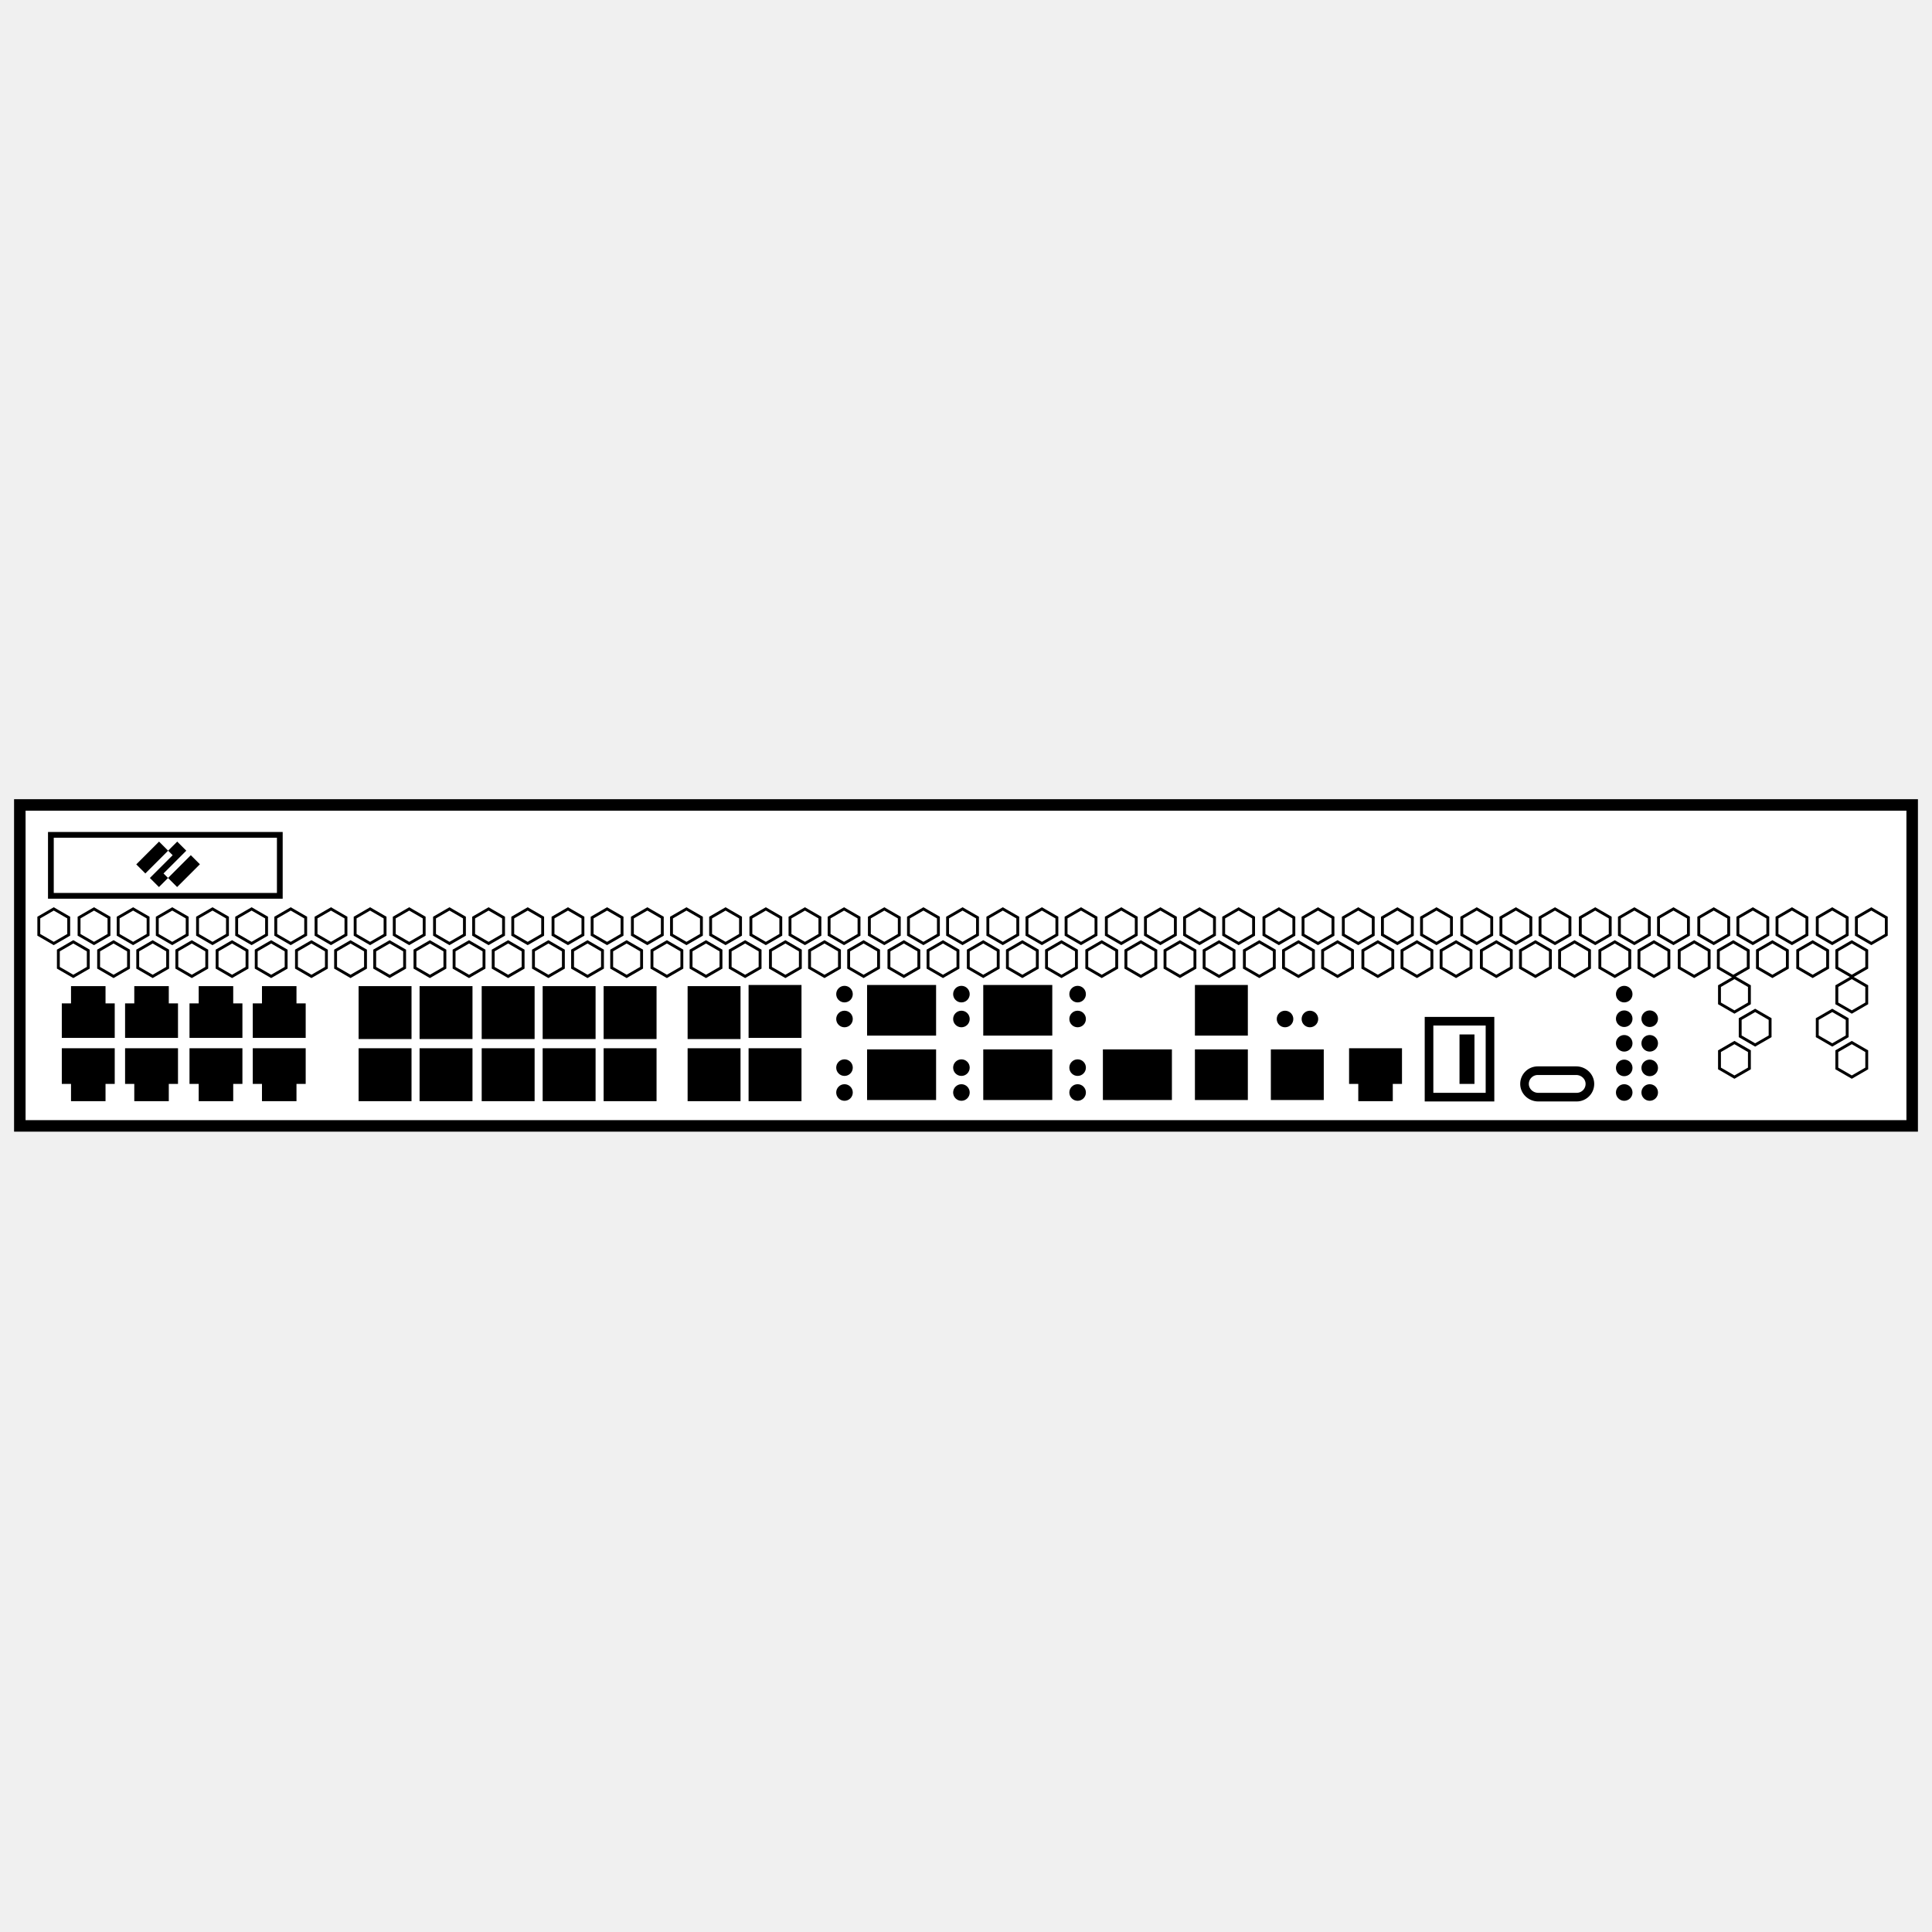
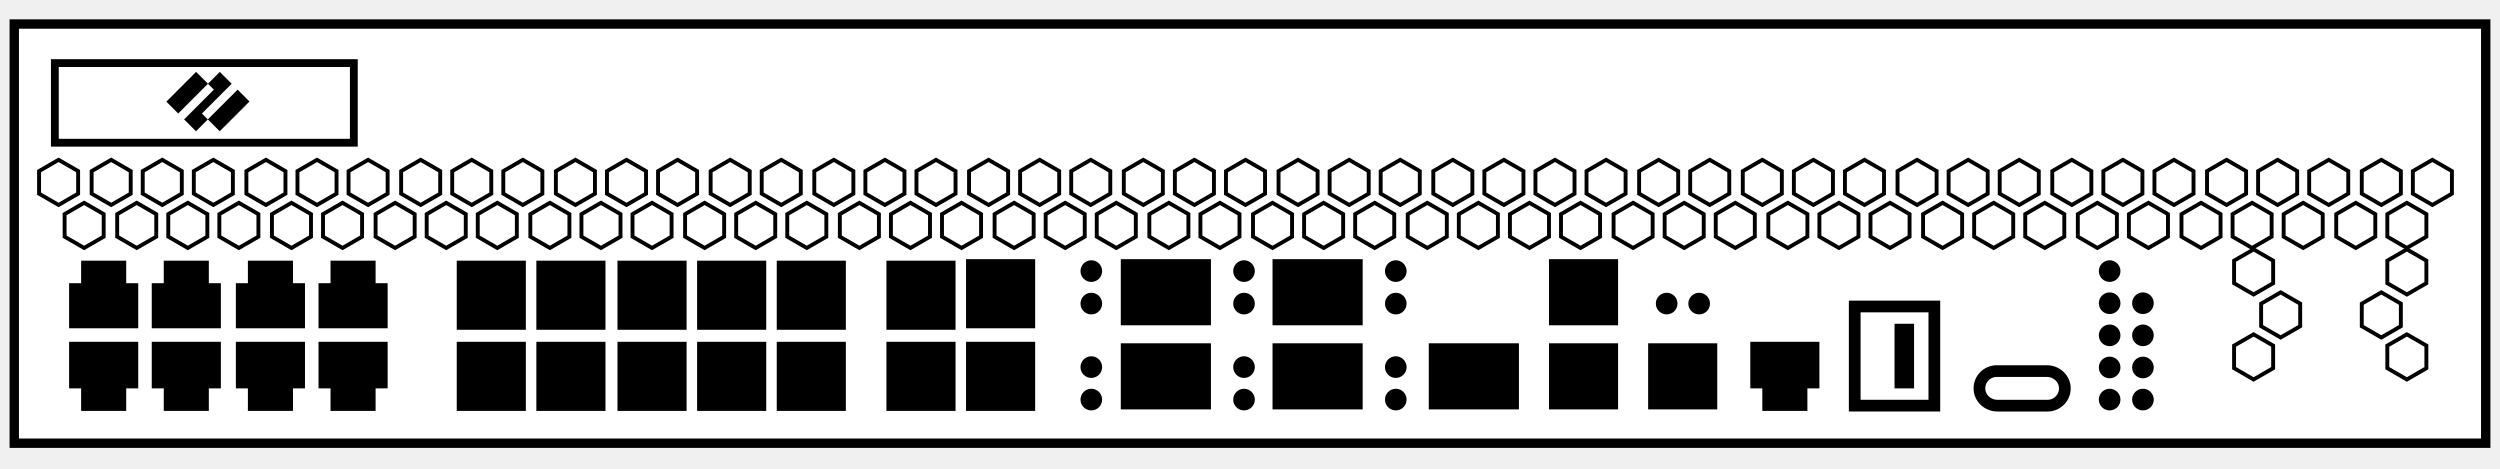
- <svg xmlns="http://www.w3.org/2000/svg" id="firewall" viewBox="0 0 1679.46 1679.46">
+ <svg xmlns="http://www.w3.org/2000/svg" id="upgrade-diagram" viewBox="0 0 1600 300">
  <defs>
    <style>
      .cls-1 {
        stroke-width: 2.5px;
      }

      .cls-1, .cls-2, .cls-3, .cls-4 {
+         fill: none;
+       }
+ 
+       .cls-1, .cls-2, .cls-4, .cls-5 {
        stroke: #000;
        stroke-miterlimit: 10;
      }

-       .cls-1, .cls-3, .cls-5, .cls-4 {
-         fill: none;
-       }
- 
      .cls-2 {
-         fill: #fff;
-         stroke-width: 10px;
-       }
- 
-       .cls-3 {
        stroke-width: 5px;
      }

      .cls-6 {
        clip-path: url(#clippath);
      }

-       .cls-5, .cls-7 {
+       .cls-3, .cls-7 {
        stroke-width: 0px;
      }

      .cls-4 {
        stroke-width: 7.5px;
      }

      .cls-8 {
        clip-path: url(#clippath-1);
      }

      .cls-9 {
        clip-path: url(#clippath-2);
      }

      .cls-7 {
        fill: #000;
      }
+ 
+       .cls-5 {
+         fill: #fff;
+         stroke-width: 6px;
+       }
    </style>
    <clipPath id="clippath">
-       <rect class="cls-5" x="7.73" y="691.23" width="1664" height="297" />
+       <rect class="cls-3" y="7.21" width="1600" height="285.58" />
    </clipPath>
    <clipPath id="clippath-1">
-       <rect class="cls-5" x="7.73" y="691.23" width="1664" height="297" />
+       <rect class="cls-3" y="7.21" width="1600" height="285.58" />
    </clipPath>
    <clipPath id="clippath-2">
-       <rect class="cls-5" x="7.73" y="691.23" width="1664" height="297" />
+       <rect class="cls-3" y="7.21" width="1600" height="285.58" />
    </clipPath>
  </defs>
-   <g class="cls-6">
-     <g class="cls-8">
-       <rect class="cls-2" x="17.23" y="699.73" width="1645" height="279" />
-     </g>
-     <polygon class="cls-7" points="1180.73 942.23 1180.73 957.23 1210.73 957.23 1210.73 942.23 1218.73 942.23 1218.73 911.23 1172.73 911.23 1172.73 942.23 1180.73 942.23" />
-     <g class="cls-9">
-       <path class="cls-7" d="M734.11,935.28c-3.98,0-7.2-3.22-7.2-7.2s3.22-7.21,7.2-7.21,7.2,3.22,7.2,7.21-3.22,7.2-7.2,7.2" />
-       <path class="cls-7" d="M734.11,956.9c-3.98,0-7.2-3.22-7.2-7.2s3.22-7.21,7.2-7.21,7.2,3.22,7.2,7.21-3.22,7.2-7.2,7.2" />
-       <path class="cls-7" d="M734.11,871.38c-3.98,0-7.2-3.22-7.2-7.2s3.22-7.21,7.2-7.21,7.2,3.22,7.2,7.21-3.22,7.2-7.2,7.2" />
-       <path class="cls-7" d="M734.11,893c-3.98,0-7.2-3.22-7.2-7.2s3.22-7.21,7.2-7.21,7.2,3.22,7.2,7.21-3.22,7.2-7.2,7.2" />
-       <path class="cls-7" d="M835.75,935.28c-3.98,0-7.2-3.22-7.2-7.2s3.22-7.21,7.2-7.21,7.2,3.22,7.2,7.21-3.22,7.2-7.2,7.2" />
-       <path class="cls-7" d="M835.75,956.9c-3.98,0-7.2-3.22-7.2-7.2s3.22-7.21,7.2-7.21,7.2,3.22,7.2,7.21-3.22,7.2-7.2,7.2" />
-       <path class="cls-7" d="M835.75,871.38c-3.98,0-7.2-3.22-7.2-7.2s3.22-7.21,7.2-7.21,7.2,3.22,7.2,7.21-3.22,7.2-7.2,7.2" />
-       <path class="cls-7" d="M835.75,893c-3.98,0-7.2-3.22-7.2-7.2s3.22-7.21,7.2-7.21,7.2,3.22,7.2,7.21-3.22,7.2-7.2,7.2" />
-       <polygon class="cls-7" points="146.73 872.23 146.73 857.23 116.73 857.23 116.73 872.23 108.73 872.23 108.73 902.23 154.73 902.23 154.73 872.23 146.73 872.23" />
-       <polygon class="cls-7" points="116.73 942.23 116.73 957.23 146.73 957.23 146.73 942.23 154.73 942.23 154.73 911.23 108.73 911.23 108.73 942.23 116.73 942.23" />
-       <polygon class="cls-7" points="91.73 872.23 91.73 857.23 61.73 857.23 61.73 872.23 53.73 872.23 53.73 902.23 99.73 902.23 99.73 872.23 91.73 872.23" />
-       <polygon class="cls-7" points="61.73 942.23 61.73 957.23 91.73 957.23 91.73 942.23 99.73 942.23 99.73 911.23 53.73 911.23 53.73 942.23 61.73 942.23" />
-       <polygon class="cls-7" points="257.73 872.23 257.73 857.23 227.73 857.23 227.73 872.23 219.73 872.23 219.73 902.23 265.73 902.23 265.73 872.23 257.73 872.23" />
-       <polygon class="cls-7" points="227.73 942.23 227.73 957.23 257.73 957.23 257.73 942.23 265.73 942.23 265.73 911.23 219.73 911.23 219.73 942.23 227.73 942.23" />
-       <polygon class="cls-7" points="202.73 872.23 202.73 857.23 172.73 857.23 172.73 872.23 164.73 872.23 164.73 902.23 210.73 902.23 210.73 872.23 202.73 872.23" />
-       <polygon class="cls-7" points="172.73 942.23 172.73 957.23 202.73 957.23 202.73 942.23 210.73 942.23 210.73 911.23 164.73 911.23 164.73 942.23 172.73 942.23" />
-       <rect class="cls-7" x="311.73" y="857.23" width="46" height="46" />
-       <rect class="cls-7" x="311.73" y="911.23" width="46" height="46" />
-       <rect class="cls-7" x="364.73" y="857.23" width="46" height="46" />
-       <rect class="cls-7" x="364.73" y="911.23" width="46" height="46" />
-       <rect class="cls-7" x="418.73" y="857.23" width="46" height="46" />
-       <rect class="cls-7" x="418.73" y="911.23" width="46" height="46" />
-       <rect class="cls-7" x="471.73" y="857.23" width="46" height="46" />
-       <rect class="cls-7" x="471.73" y="911.23" width="46" height="46" />
-       <rect class="cls-7" x="524.73" y="857.23" width="46" height="46" />
-       <rect class="cls-7" x="524.73" y="911.23" width="46" height="46" />
-       <rect class="cls-7" x="597.73" y="857.23" width="46" height="46" />
-       <rect class="cls-7" x="597.73" y="911.23" width="46" height="46" />
-       <rect class="cls-7" x="650.73" y="856.23" width="46" height="46" />
-       <rect class="cls-7" x="650.73" y="911.23" width="46" height="46" />
-       <rect class="cls-7" x="753.73" y="912.23" width="60" height="44" />
-       <rect class="cls-7" x="753.73" y="856.23" width="60" height="44" />
-       <path class="cls-7" d="M936.76,935.28c-3.98,0-7.2-3.22-7.2-7.2s3.22-7.21,7.2-7.21,7.2,3.22,7.2,7.21-3.22,7.2-7.2,7.2" />
-       <path class="cls-7" d="M936.76,956.9c-3.98,0-7.2-3.22-7.2-7.2s3.22-7.21,7.2-7.21,7.2,3.22,7.2,7.21-3.22,7.2-7.2,7.2" />
-       <path class="cls-7" d="M936.76,871.38c-3.98,0-7.2-3.22-7.2-7.2s3.22-7.21,7.2-7.21,7.2,3.22,7.2,7.21-3.22,7.2-7.2,7.2" />
-       <path class="cls-7" d="M936.76,893c-3.98,0-7.2-3.22-7.2-7.2s3.22-7.21,7.2-7.21,7.2,3.22,7.2,7.21-3.22,7.2-7.2,7.2" />
-       <path class="cls-7" d="M1411.91,935.52c-3.98,0-7.2-3.22-7.2-7.2s3.22-7.21,7.2-7.21,7.2,3.22,7.2,7.21-3.22,7.2-7.2,7.2" />
-       <path class="cls-7" d="M1411.91,956.9c-3.98,0-7.2-3.22-7.2-7.2s3.22-7.21,7.2-7.21,7.2,3.22,7.2,7.21-3.22,7.2-7.2,7.2" />
-       <path class="cls-7" d="M1411.91,871.38c-3.98,0-7.2-3.22-7.2-7.2s3.22-7.21,7.2-7.21,7.2,3.22,7.2,7.21-3.22,7.2-7.2,7.2" />
-       <path class="cls-7" d="M1411.91,892.76c-3.98,0-7.2-3.22-7.2-7.2s3.22-7.21,7.2-7.21,7.2,3.22,7.2,7.21-3.22,7.2-7.2,7.2" />
-       <path class="cls-7" d="M1411.91,914.14c-3.98,0-7.2-3.22-7.2-7.2s3.22-7.21,7.2-7.21,7.2,3.22,7.2,7.21-3.22,7.2-7.2,7.2" />
-       <path class="cls-7" d="M1434.07,935.52c-3.98,0-7.2-3.22-7.2-7.2s3.22-7.21,7.2-7.21,7.2,3.22,7.2,7.21-3.22,7.2-7.2,7.2" />
-       <path class="cls-7" d="M1434.07,956.9c-3.98,0-7.2-3.22-7.2-7.2s3.22-7.21,7.2-7.21,7.2,3.22,7.2,7.21-3.22,7.2-7.2,7.2" />
-       <path class="cls-7" d="M1434.07,892.76c-3.98,0-7.2-3.22-7.2-7.2s3.22-7.21,7.2-7.21,7.2,3.22,7.2,7.21-3.22,7.2-7.2,7.2" />
-       <path class="cls-7" d="M1434.07,914.14c-3.98,0-7.2-3.22-7.2-7.2s3.22-7.21,7.2-7.21,7.2,3.22,7.2,7.21-3.22,7.2-7.2,7.2" />
-       <path class="cls-7" d="M1131.48,885.8c0-3.98,3.22-7.2,7.2-7.2s7.21,3.22,7.21,7.2-3.22,7.2-7.21,7.2-7.2-3.22-7.2-7.2" />
-       <path class="cls-7" d="M1109.86,885.8c0-3.98,3.22-7.2,7.2-7.2s7.21,3.22,7.21,7.2-3.22,7.2-7.21,7.2-7.2-3.22-7.2-7.2" />
-       <rect class="cls-7" x="854.73" y="912.23" width="60" height="44" />
-       <rect class="cls-7" x="958.73" y="912.23" width="60" height="44" />
-       <rect class="cls-7" x="1038.73" y="912.23" width="46" height="44" />
-       <rect class="cls-7" x="1104.73" y="912.23" width="46" height="44" />
-       <rect class="cls-7" x="1038.73" y="856.23" width="46" height="44" />
-       <rect class="cls-7" x="854.73" y="856.23" width="60" height="44" />
-       <rect class="cls-4" x="1242.23" y="887.73" width="53" height="66" />
-       <path class="cls-4" d="M1336.74,930.73h33.43c6.35,0,11.81,4.97,11.91,11.32.1,6.44-5.09,11.68-11.5,11.68h-33.43c-6.35,0-11.81-4.97-11.91-11.32-.1-6.44,5.09-11.68,11.5-11.68Z" />
-       <polygon class="cls-7" points="1281.73 899.23 1275.23 899.23 1268.73 899.23 1268.73 942.23 1275.23 942.23 1281.73 942.23 1281.73 899.23" />
-       <polygon class="cls-1" points="76.73 841.26 76.73 826.25 63.72 818.73 50.73 826.25 50.73 841.26 63.72 848.77 76.73 841.26" />
-       <polygon class="cls-1" points="111.73 841.26 111.73 826.25 98.72 818.73 85.73 826.25 85.73 841.26 98.72 848.77 111.73 841.26" />
-       <polygon class="cls-1" points="145.73 841.26 145.73 826.25 132.72 818.73 119.73 826.25 119.73 841.26 132.72 848.77 145.73 841.26" />
-       <polygon class="cls-1" points="179.73 841.26 179.73 826.25 166.72 818.73 153.73 826.25 153.73 841.26 166.72 848.77 179.73 841.26" />
-       <polygon class="cls-1" points="214.73 841.26 214.73 826.25 201.72 818.73 188.73 826.25 188.73 841.26 201.72 848.77 214.73 841.26" />
-       <polygon class="cls-1" points="248.73 841.26 248.73 826.25 235.72 818.73 222.73 826.25 222.73 841.26 235.72 848.77 248.73 841.26" />
-       <polygon class="cls-1" points="283.73 841.26 283.73 826.25 270.72 818.73 257.73 826.25 257.73 841.26 270.72 848.77 283.73 841.26" />
-       <polygon class="cls-1" points="317.73 841.26 317.73 826.25 304.72 818.73 291.73 826.25 291.73 841.26 304.72 848.77 317.73 841.26" />
-       <polygon class="cls-1" points="351.73 841.26 351.73 826.25 338.72 818.73 325.73 826.25 325.73 841.26 338.72 848.77 351.73 841.26" />
-       <polygon class="cls-1" points="386.73 841.26 386.73 826.25 373.72 818.73 360.73 826.25 360.73 841.26 373.72 848.77 386.73 841.26" />
-       <polygon class="cls-1" points="420.73 841.26 420.73 826.25 407.72 818.73 394.73 826.25 394.73 841.26 407.72 848.77 420.73 841.26" />
-       <polygon class="cls-1" points="454.73 841.26 454.73 826.25 441.72 818.73 428.73 826.25 428.73 841.26 441.72 848.77 454.73 841.26" />
-       <polygon class="cls-1" points="489.73 841.26 489.73 826.25 476.72 818.73 463.73 826.25 463.73 841.26 476.72 848.77 489.73 841.26" />
-       <polygon class="cls-1" points="523.73 841.26 523.73 826.25 510.72 818.73 497.73 826.25 497.73 841.26 510.72 848.77 523.73 841.26" />
-       <polygon class="cls-1" points="557.73 841.26 557.73 826.25 544.72 818.73 531.73 826.25 531.73 841.26 544.72 848.77 557.73 841.26" />
-       <polygon class="cls-1" points="592.73 841.26 592.73 826.25 579.72 818.73 566.73 826.25 566.73 841.26 579.72 848.77 592.73 841.26" />
-       <polygon class="cls-1" points="626.73 841.26 626.73 826.25 613.72 818.73 600.73 826.25 600.73 841.26 613.72 848.77 626.73 841.26" />
-       <polygon class="cls-1" points="660.73 841.26 660.73 826.25 647.72 818.73 634.73 826.25 634.73 841.26 647.72 848.77 660.73 841.26" />
-       <polygon class="cls-1" points="695.73 841.26 695.73 826.25 682.72 818.73 669.73 826.25 669.73 841.26 682.72 848.77 695.73 841.26" />
-       <polygon class="cls-1" points="729.73 841.26 729.73 826.25 716.72 818.73 703.73 826.25 703.73 841.26 716.72 848.77 729.73 841.26" />
-       <polygon class="cls-1" points="763.73 841.26 763.73 826.25 750.72 818.73 737.73 826.25 737.73 841.26 750.72 848.77 763.73 841.26" />
-       <polygon class="cls-1" points="798.73 841.26 798.73 826.25 785.72 818.73 772.73 826.25 772.73 841.26 785.72 848.77 798.73 841.26" />
-       <polygon class="cls-1" points="832.73 841.26 832.73 826.25 819.72 818.73 806.73 826.25 806.73 841.26 819.72 848.77 832.73 841.26" />
-       <polygon class="cls-1" points="867.73 841.26 867.73 826.25 854.72 818.73 841.73 826.25 841.73 841.26 854.72 848.77 867.73 841.26" />
-       <polygon class="cls-1" points="901.73 841.26 901.73 826.25 888.72 818.73 875.73 826.25 875.73 841.26 888.72 848.77 901.73 841.26" />
-       <polygon class="cls-1" points="935.73 841.26 935.73 826.25 922.72 818.73 909.73 826.25 909.73 841.26 922.72 848.77 935.73 841.26" />
-       <polygon class="cls-1" points="970.73 841.26 970.73 826.25 957.72 818.73 944.73 826.25 944.73 841.26 957.72 848.77 970.73 841.26" />
-       <polygon class="cls-1" points="1004.73 841.26 1004.73 826.25 991.72 818.73 978.73 826.25 978.73 841.26 991.72 848.77 1004.73 841.26" />
-       <polygon class="cls-1" points="59.73 812.63 59.73 797.62 46.72 790.11 33.73 797.62 33.73 812.63 46.72 820.15 59.73 812.63" />
-       <polygon class="cls-1" points="94.73 812.63 94.73 797.62 81.72 790.11 68.73 797.62 68.73 812.63 81.72 820.15 94.73 812.63" />
-       <polygon class="cls-1" points="128.73 812.63 128.73 797.62 115.72 790.11 102.73 797.62 102.73 812.63 115.72 820.15 128.73 812.63" />
-       <polygon class="cls-1" points="162.73 812.63 162.73 797.62 149.72 790.11 136.73 797.62 136.73 812.63 149.72 820.15 162.73 812.63" />
-       <polygon class="cls-1" points="197.73 812.63 197.73 797.62 184.72 790.11 171.73 797.62 171.73 812.63 184.72 820.15 197.73 812.63" />
-       <polygon class="cls-1" points="231.73 812.63 231.73 797.62 218.72 790.11 205.73 797.62 205.73 812.63 218.72 820.15 231.73 812.63" />
-       <polygon class="cls-1" points="265.73 812.63 265.73 797.62 252.72 790.11 239.73 797.62 239.73 812.63 252.72 820.15 265.73 812.63" />
-       <polygon class="cls-1" points="300.73 812.63 300.73 797.62 287.72 790.11 274.73 797.62 274.73 812.63 287.72 820.15 300.73 812.63" />
-       <polygon class="cls-1" points="334.73 812.63 334.73 797.62 321.72 790.11 308.73 797.62 308.73 812.63 321.72 820.15 334.73 812.63" />
-       <polygon class="cls-1" points="368.73 812.63 368.73 797.62 355.72 790.11 342.73 797.62 342.73 812.63 355.72 820.15 368.73 812.63" />
-       <polygon class="cls-1" points="403.73 812.63 403.73 797.62 390.72 790.11 377.73 797.62 377.73 812.63 390.72 820.15 403.73 812.63" />
-       <polygon class="cls-1" points="437.73 812.63 437.73 797.62 424.72 790.11 411.73 797.62 411.73 812.63 424.72 820.15 437.73 812.63" />
-       <polygon class="cls-1" points="471.73 812.63 471.73 797.62 458.72 790.11 445.73 797.62 445.73 812.63 458.72 820.15 471.73 812.63" />
-       <polygon class="cls-1" points="506.73 812.63 506.73 797.62 493.72 790.11 480.73 797.62 480.73 812.63 493.72 820.15 506.73 812.63" />
-       <polygon class="cls-1" points="540.73 812.63 540.73 797.62 527.72 790.11 514.73 797.62 514.73 812.63 527.72 820.15 540.73 812.63" />
-       <polygon class="cls-1" points="575.73 812.63 575.73 797.62 562.72 790.11 549.73 797.62 549.73 812.63 562.72 820.15 575.73 812.63" />
-       <polygon class="cls-1" points="609.73 812.63 609.73 797.62 596.72 790.11 583.73 797.62 583.73 812.63 596.72 820.15 609.73 812.63" />
-       <polygon class="cls-1" points="643.73 812.63 643.73 797.62 630.72 790.11 617.73 797.62 617.73 812.63 630.72 820.15 643.73 812.63" />
-       <polygon class="cls-1" points="678.73 812.63 678.73 797.62 665.72 790.11 652.73 797.62 652.73 812.63 665.72 820.15 678.73 812.63" />
-       <polygon class="cls-1" points="712.73 812.63 712.73 797.62 699.72 790.11 686.73 797.62 686.73 812.63 699.72 820.15 712.73 812.63" />
-       <polygon class="cls-1" points="746.73 812.63 746.73 797.62 733.72 790.11 720.73 797.62 720.73 812.63 733.72 820.15 746.73 812.63" />
-       <polygon class="cls-1" points="781.73 812.63 781.73 797.62 768.72 790.11 755.73 797.62 755.73 812.63 768.72 820.15 781.73 812.63" />
-       <polygon class="cls-1" points="815.73 812.63 815.73 797.62 802.72 790.11 789.73 797.62 789.73 812.63 802.72 820.15 815.73 812.63" />
-       <polygon class="cls-1" points="849.73 812.63 849.73 797.62 836.72 790.11 823.73 797.62 823.73 812.63 836.72 820.15 849.73 812.63" />
-       <polygon class="cls-1" points="884.73 812.63 884.73 797.62 871.72 790.11 858.73 797.62 858.73 812.63 871.72 820.15 884.73 812.63" />
-       <polygon class="cls-1" points="918.73 812.63 918.73 797.62 905.72 790.11 892.73 797.62 892.73 812.63 905.72 820.15 918.73 812.63" />
-       <polygon class="cls-1" points="952.73 812.63 952.73 797.62 939.72 790.11 926.73 797.62 926.73 812.63 939.72 820.15 952.73 812.63" />
-       <polygon class="cls-1" points="987.73 812.63 987.73 797.62 974.72 790.11 961.73 797.62 961.73 812.63 974.72 820.15 987.73 812.63" />
-       <polygon class="cls-1" points="1038.73 841.26 1038.73 826.25 1025.72 818.73 1012.73 826.25 1012.73 841.26 1025.72 848.77 1038.73 841.26" />
-       <polygon class="cls-1" points="1072.73 841.26 1072.73 826.25 1059.72 818.73 1046.73 826.25 1046.73 841.26 1059.72 848.77 1072.73 841.26" />
-       <polygon class="cls-1" points="1107.73 841.26 1107.73 826.25 1094.72 818.73 1081.73 826.25 1081.73 841.26 1094.72 848.77 1107.73 841.26" />
-       <polygon class="cls-1" points="1141.73 841.26 1141.73 826.25 1128.72 818.73 1115.73 826.25 1115.73 841.26 1128.72 848.77 1141.73 841.26" />
-       <polygon class="cls-1" points="1175.73 841.26 1175.73 826.25 1162.72 818.73 1149.73 826.25 1149.73 841.26 1162.72 848.77 1175.73 841.26" />
-       <polygon class="cls-1" points="1210.73 841.26 1210.73 826.25 1197.72 818.73 1184.73 826.25 1184.73 841.26 1197.72 848.77 1210.73 841.26" />
-       <polygon class="cls-1" points="1244.73 841.26 1244.73 826.25 1231.72 818.73 1218.73 826.25 1218.73 841.26 1231.72 848.77 1244.73 841.26" />
-       <polygon class="cls-1" points="1278.73 841.26 1278.73 826.25 1265.72 818.73 1252.73 826.25 1252.73 841.26 1265.72 848.77 1278.73 841.26" />
-       <polygon class="cls-1" points="1313.73 841.26 1313.73 826.25 1300.72 818.73 1287.73 826.25 1287.73 841.26 1300.72 848.77 1313.73 841.26" />
-       <polygon class="cls-1" points="1347.73 841.26 1347.73 826.25 1334.72 818.73 1321.73 826.25 1321.73 841.26 1334.72 848.77 1347.73 841.26" />
-       <polygon class="cls-1" points="1381.73 841.26 1381.73 826.25 1368.72 818.73 1355.73 826.25 1355.73 841.26 1368.72 848.77 1381.73 841.26" />
-       <polygon class="cls-1" points="1416.73 841.26 1416.73 826.25 1403.72 818.73 1390.73 826.25 1390.73 841.26 1403.72 848.77 1416.73 841.26" />
-       <polygon class="cls-1" points="1450.73 841.26 1450.73 826.25 1437.72 818.73 1424.73 826.25 1424.73 841.26 1437.72 848.77 1450.73 841.26" />
-       <polygon class="cls-1" points="1485.73 841.26 1485.73 826.25 1472.72 818.73 1459.73 826.25 1459.73 841.26 1472.72 848.77 1485.73 841.26" />
-       <polygon class="cls-1" points="1519.73 841.26 1519.73 826.25 1506.72 818.73 1493.73 826.25 1493.73 841.26 1506.72 848.77 1519.73 841.26" />
-       <polygon class="cls-1" points="1553.73 841.26 1553.73 826.25 1540.72 818.73 1527.73 826.25 1527.73 841.26 1540.72 848.77 1553.73 841.26" />
-       <polygon class="cls-1" points="1588.73 841.26 1588.73 826.25 1575.72 818.73 1562.73 826.25 1562.73 841.26 1575.72 848.77 1588.73 841.26" />
-       <polygon class="cls-1" points="1622.73 841.26 1622.73 826.25 1609.72 818.73 1596.73 826.25 1596.73 841.26 1609.72 848.77 1622.73 841.26" />
-       <polygon class="cls-1" points="1021.73 812.63 1021.73 797.62 1008.72 790.11 995.73 797.62 995.73 812.63 1008.72 820.15 1021.73 812.63" />
-       <polygon class="cls-1" points="1055.73 812.63 1055.73 797.62 1042.72 790.11 1029.73 797.62 1029.73 812.63 1042.72 820.15 1055.73 812.63" />
-       <polygon class="cls-1" points="1089.73 812.63 1089.73 797.62 1076.72 790.11 1063.73 797.62 1063.73 812.63 1076.72 820.15 1089.73 812.63" />
-       <polygon class="cls-1" points="1124.73 812.63 1124.73 797.62 1111.72 790.11 1098.73 797.62 1098.73 812.63 1111.72 820.15 1124.73 812.63" />
-       <polygon class="cls-1" points="1158.73 812.63 1158.73 797.62 1145.72 790.11 1132.73 797.62 1132.73 812.63 1145.72 820.15 1158.73 812.63" />
-       <polygon class="cls-1" points="1193.73 812.63 1193.73 797.62 1180.72 790.11 1167.73 797.62 1167.73 812.63 1180.72 820.15 1193.73 812.63" />
-       <polygon class="cls-1" points="1227.73 812.63 1227.73 797.62 1214.72 790.11 1201.73 797.62 1201.73 812.63 1214.72 820.15 1227.73 812.63" />
-       <polygon class="cls-1" points="1261.73 812.63 1261.73 797.62 1248.72 790.11 1235.73 797.62 1235.73 812.63 1248.72 820.15 1261.73 812.63" />
-       <polygon class="cls-1" points="1296.73 812.63 1296.73 797.62 1283.72 790.11 1270.73 797.62 1270.73 812.63 1283.72 820.15 1296.73 812.63" />
-       <polygon class="cls-1" points="1330.73 812.63 1330.73 797.62 1317.72 790.11 1304.73 797.62 1304.73 812.63 1317.72 820.15 1330.73 812.63" />
-       <polygon class="cls-1" points="1364.73 812.63 1364.73 797.62 1351.72 790.11 1338.73 797.62 1338.73 812.63 1351.72 820.15 1364.73 812.63" />
-       <polygon class="cls-1" points="1399.73 812.63 1399.73 797.62 1386.72 790.11 1373.73 797.62 1373.73 812.63 1386.72 820.15 1399.73 812.63" />
-       <polygon class="cls-1" points="1433.73 812.63 1433.73 797.62 1420.72 790.11 1407.73 797.62 1407.73 812.63 1420.72 820.15 1433.73 812.63" />
-       <polygon class="cls-1" points="1467.73 812.63 1467.73 797.62 1454.72 790.11 1441.73 797.62 1441.73 812.63 1454.72 820.15 1467.73 812.63" />
-       <polygon class="cls-1" points="1502.73 812.63 1502.73 797.62 1489.72 790.11 1476.73 797.62 1476.73 812.63 1489.72 820.15 1502.73 812.63" />
-       <polygon class="cls-1" points="1536.73 812.63 1536.73 797.62 1523.72 790.11 1510.73 797.62 1510.73 812.63 1523.72 820.15 1536.73 812.63" />
-       <polygon class="cls-1" points="1570.73 812.63 1570.73 797.62 1557.72 790.11 1544.73 797.62 1544.73 812.63 1557.72 820.15 1570.73 812.63" />
-       <polygon class="cls-1" points="1605.73 812.63 1605.73 797.62 1592.72 790.11 1579.73 797.62 1579.73 812.63 1592.72 820.15 1605.73 812.63" />
-       <polygon class="cls-1" points="1639.73 812.63 1639.73 797.62 1626.72 790.11 1613.73 797.62 1613.73 812.63 1626.72 820.15 1639.73 812.63" />
-       <polygon class="cls-1" points="1538.73 900.85 1538.73 885.84 1525.72 878.33 1512.73 885.84 1512.73 900.85 1525.72 908.36 1538.73 900.85" />
-       <polygon class="cls-1" points="1520.73 928.79 1520.73 913.78 1507.72 906.27 1494.73 913.78 1494.73 928.79 1507.72 936.31 1520.73 928.79" />
-       <polygon class="cls-1" points="1520.73 872.23 1520.73 857.22 1507.72 849.7 1494.73 857.22 1494.73 872.23 1507.72 879.74 1520.73 872.23" />
-       <polygon class="cls-1" points="1579.73 900.85 1579.73 885.84 1592.74 878.33 1605.73 885.84 1605.73 900.85 1592.74 908.36 1579.73 900.85" />
-       <polygon class="cls-1" points="1596.73 928.79 1596.73 913.78 1609.74 906.27 1622.73 913.78 1622.73 928.79 1609.74 936.31 1596.73 928.79" />
-       <polygon class="cls-1" points="1596.73 872.23 1596.73 857.22 1609.74 849.7 1622.73 857.22 1622.73 872.23 1609.74 879.74 1596.73 872.23" />
-       <rect class="cls-3" x="44.23" y="725.73" width="199" height="53" />
-       <polygon class="cls-7" points="161.94 739.48 154.05 731.59 146.15 739.48 150.09 743.41 130.29 763.21 138.18 771.1 146.07 763.21 142.14 759.28 161.94 739.48" />
-       <rect class="cls-7" x="118.3" y="739.85" width="28" height="11.16" transform="translate(-488.35 311.89) rotate(-45)" />
-       <rect class="cls-7" x="145.92" y="751.67" width="28" height="11.16" transform="translate(-488.62 334.87) rotate(-45)" />
+   <g id="firewall-2" data-name="firewall">
+     <g class="cls-6">
+       <g class="cls-8">
+         <rect class="cls-5" x="9.13" y="15.38" width="1581.73" height="268.27" />
+       </g>
+       <polygon class="cls-7" points="1127.88 248.56 1127.88 262.98 1156.73 262.98 1156.73 248.56 1164.42 248.56 1164.42 218.75 1120.19 218.75 1120.19 248.56 1127.88 248.56" />
+       <g class="cls-9">
+         <path class="cls-7" d="M698.44,241.87c-3.83,0-6.92-3.1-6.92-6.92s3.1-6.94,6.92-6.94,6.92,3.1,6.92,6.94-3.1,6.92-6.92,6.92" />
+         <path class="cls-7" d="M698.44,262.66c-3.83,0-6.92-3.1-6.92-6.92s3.1-6.94,6.92-6.94,6.92,3.1,6.92,6.94-3.1,6.92-6.92,6.92" />
+         <path class="cls-7" d="M698.44,180.43c-3.83,0-6.92-3.1-6.92-6.92s3.1-6.94,6.92-6.94,6.92,3.1,6.92,6.94-3.1,6.92-6.92,6.92" />
+         <path class="cls-7" d="M698.44,201.23c-3.83,0-6.92-3.1-6.92-6.92s3.1-6.94,6.92-6.94,6.92,3.1,6.92,6.94-3.1,6.92-6.92,6.92" />
+         <path class="cls-7" d="M796.17,241.87c-3.83,0-6.92-3.1-6.92-6.92s3.1-6.94,6.92-6.94,6.92,3.1,6.92,6.94-3.1,6.92-6.92,6.92" />
+         <path class="cls-7" d="M796.17,262.66c-3.83,0-6.92-3.1-6.92-6.92s3.1-6.94,6.92-6.94,6.92,3.1,6.92,6.94-3.1,6.92-6.92,6.92" />
+         <path class="cls-7" d="M796.17,180.43c-3.83,0-6.92-3.1-6.92-6.92s3.1-6.94,6.92-6.94,6.92,3.1,6.92,6.94-3.1,6.92-6.92,6.92" />
+         <path class="cls-7" d="M796.17,201.23c-3.83,0-6.92-3.1-6.92-6.92s3.1-6.94,6.92-6.94,6.92,3.1,6.92,6.94-3.1,6.92-6.92,6.92" />
+         <polygon class="cls-7" points="133.65 181.25 133.65 166.83 104.81 166.83 104.81 181.25 97.12 181.25 97.12 210.1 141.35 210.1 141.35 181.25 133.65 181.25" />
+         <polygon class="cls-7" points="104.81 248.56 104.81 262.98 133.65 262.98 133.65 248.56 141.35 248.56 141.35 218.75 97.12 218.75 97.12 248.56 104.81 248.56" />
+         <polygon class="cls-7" points="80.77 181.25 80.77 166.83 51.92 166.83 51.92 181.25 44.23 181.25 44.23 210.1 88.46 210.1 88.46 181.25 80.77 181.25" />
+         <polygon class="cls-7" points="51.92 248.56 51.92 262.98 80.77 262.98 80.77 248.56 88.46 248.56 88.46 218.75 44.23 218.75 44.23 248.56 51.92 248.56" />
+         <polygon class="cls-7" points="240.38 181.25 240.38 166.83 211.54 166.83 211.54 181.25 203.85 181.25 203.85 210.1 248.08 210.1 248.08 181.25 240.38 181.25" />
+         <polygon class="cls-7" points="211.54 248.56 211.54 262.98 240.38 262.98 240.38 248.56 248.08 248.56 248.08 218.75 203.85 218.75 203.85 248.56 211.54 248.56" />
+         <polygon class="cls-7" points="187.5 181.25 187.5 166.83 158.65 166.83 158.65 181.25 150.96 181.25 150.96 210.1 195.19 210.1 195.19 181.25 187.5 181.25" />
+         <polygon class="cls-7" points="158.65 248.56 158.65 262.98 187.5 262.98 187.5 248.56 195.19 248.56 195.19 218.75 150.96 218.75 150.96 248.56 158.65 248.56" />
+         <rect class="cls-7" x="292.31" y="166.83" width="44.23" height="44.23" />
+         <rect class="cls-7" x="292.31" y="218.75" width="44.23" height="44.23" />
+         <rect class="cls-7" x="343.27" y="166.83" width="44.23" height="44.23" />
+         <rect class="cls-7" x="343.27" y="218.75" width="44.23" height="44.23" />
+         <rect class="cls-7" x="395.19" y="166.83" width="44.23" height="44.23" />
+         <rect class="cls-7" x="395.19" y="218.75" width="44.23" height="44.23" />
+         <rect class="cls-7" x="446.15" y="166.83" width="44.23" height="44.23" />
+         <rect class="cls-7" x="446.15" y="218.75" width="44.23" height="44.23" />
+         <rect class="cls-7" x="497.12" y="166.83" width="44.23" height="44.23" />
+         <rect class="cls-7" x="497.12" y="218.75" width="44.23" height="44.23" />
+         <rect class="cls-7" x="567.31" y="166.83" width="44.23" height="44.23" />
+         <rect class="cls-7" x="567.31" y="218.75" width="44.23" height="44.23" />
+         <rect class="cls-7" x="618.27" y="165.87" width="44.23" height="44.23" />
+         <rect class="cls-7" x="618.27" y="218.75" width="44.23" height="44.23" />
+         <rect class="cls-7" x="717.31" y="219.71" width="57.69" height="42.31" />
+         <rect class="cls-7" x="717.31" y="165.87" width="57.69" height="42.31" />
+         <path class="cls-7" d="M893.3,241.87c-3.83,0-6.92-3.1-6.92-6.92s3.1-6.94,6.92-6.94,6.92,3.1,6.92,6.94-3.1,6.92-6.92,6.92" />
+         <path class="cls-7" d="M893.3,262.66c-3.83,0-6.92-3.1-6.92-6.92s3.1-6.94,6.92-6.94,6.92,3.1,6.92,6.94-3.1,6.92-6.92,6.92" />
+         <path class="cls-7" d="M893.3,180.43c-3.83,0-6.92-3.1-6.92-6.92s3.1-6.94,6.92-6.94,6.92,3.1,6.92,6.94-3.1,6.92-6.92,6.92" />
+         <path class="cls-7" d="M893.3,201.23c-3.83,0-6.92-3.1-6.92-6.92s3.1-6.94,6.92-6.94,6.92,3.1,6.92,6.94-3.1,6.92-6.92,6.92" />
+         <path class="cls-7" d="M1350.17,242.11c-3.83,0-6.92-3.1-6.92-6.92s3.1-6.94,6.92-6.94,6.92,3.1,6.92,6.94-3.1,6.92-6.92,6.92" />
+         <path class="cls-7" d="M1350.17,262.66c-3.83,0-6.92-3.1-6.92-6.92s3.1-6.94,6.92-6.94,6.92,3.1,6.92,6.94-3.1,6.92-6.92,6.92" />
+         <path class="cls-7" d="M1350.17,180.43c-3.83,0-6.92-3.1-6.92-6.92s3.1-6.94,6.92-6.94,6.92,3.1,6.92,6.94-3.1,6.92-6.92,6.92" />
+         <path class="cls-7" d="M1350.17,200.99c-3.83,0-6.92-3.1-6.92-6.92s3.1-6.94,6.92-6.94,6.92,3.1,6.92,6.94-3.1,6.92-6.92,6.92" />
+         <path class="cls-7" d="M1350.17,221.55c-3.83,0-6.92-3.1-6.92-6.92s3.1-6.94,6.92-6.94,6.92,3.1,6.92,6.94-3.1,6.92-6.92,6.92" />
+         <path class="cls-7" d="M1371.48,242.11c-3.83,0-6.92-3.1-6.92-6.92s3.1-6.94,6.92-6.94,6.92,3.1,6.92,6.94-3.1,6.92-6.92,6.92" />
+         <path class="cls-7" d="M1371.48,262.66c-3.83,0-6.92-3.1-6.92-6.92s3.1-6.94,6.92-6.94,6.92,3.1,6.92,6.94-3.1,6.92-6.92,6.92" />
+         <path class="cls-7" d="M1371.48,200.99c-3.83,0-6.92-3.1-6.92-6.92s3.1-6.94,6.92-6.94,6.92,3.1,6.92,6.94-3.1,6.92-6.92,6.92" />
+         <path class="cls-7" d="M1371.48,221.55c-3.83,0-6.92-3.1-6.92-6.92s3.1-6.94,6.92-6.94,6.92,3.1,6.92,6.94-3.1,6.92-6.92,6.92" />
+         <path class="cls-7" d="M1080.53,194.29c0-3.83,3.1-6.92,6.92-6.92s6.94,3.1,6.94,6.92-3.1,6.92-6.94,6.92-6.92-3.1-6.92-6.92" />
+         <path class="cls-7" d="M1059.74,194.29c0-3.83,3.1-6.92,6.92-6.92s6.94,3.1,6.94,6.92-3.1,6.92-6.94,6.92-6.92-3.1-6.92-6.92" />
+         <rect class="cls-7" x="814.42" y="219.71" width="57.69" height="42.31" />
+         <rect class="cls-7" x="914.42" y="219.71" width="57.69" height="42.31" />
+         <rect class="cls-7" x="991.35" y="219.71" width="44.23" height="42.31" />
+         <rect class="cls-7" x="1054.81" y="219.71" width="44.23" height="42.31" />
+         <rect class="cls-7" x="991.35" y="165.87" width="44.23" height="42.31" />
+         <rect class="cls-7" x="814.42" y="165.87" width="57.69" height="42.31" />
+         <rect class="cls-4" x="1187.02" y="196.15" width="50.96" height="63.46" />
+         <path class="cls-4" d="M1277.9,237.5h32.15c6.11,0,11.36,4.78,11.45,10.88.1,6.19-4.89,11.23-11.06,11.23h-32.15c-6.11,0-11.36-4.78-11.45-10.88-.1-6.19,4.89-11.23,11.06-11.23Z" />
+         <polygon class="cls-7" points="1225 207.21 1218.75 207.21 1212.5 207.21 1212.5 248.56 1218.75 248.56 1225 248.56 1225 207.21" />
+         <polygon class="cls-1" points="66.35 151.47 66.35 137.04 53.84 129.81 41.35 137.04 41.35 151.47 53.84 158.69 66.35 151.47" />
+         <polygon class="cls-1" points="100 151.47 100 137.04 87.49 129.81 75 137.04 75 151.47 87.49 158.69 100 151.47" />
+         <polygon class="cls-1" points="132.69 151.47 132.69 137.04 120.19 129.81 107.69 137.04 107.69 151.47 120.19 158.69 132.69 151.47" />
+         <polygon class="cls-1" points="165.38 151.47 165.38 137.04 152.88 129.81 140.38 137.04 140.38 151.47 152.88 158.69 165.38 151.47" />
+         <polygon class="cls-1" points="199.04 151.47 199.04 137.04 186.53 129.81 174.04 137.04 174.04 151.47 186.53 158.69 199.04 151.47" />
+         <polygon class="cls-1" points="231.73 151.47 231.73 137.04 219.22 129.81 206.73 137.04 206.73 151.47 219.22 158.69 231.73 151.47" />
+         <polygon class="cls-1" points="265.38 151.47 265.38 137.04 252.88 129.81 240.38 137.04 240.38 151.47 252.88 158.69 265.38 151.47" />
+         <polygon class="cls-1" points="298.08 151.47 298.08 137.04 285.57 129.81 273.08 137.04 273.08 151.47 285.57 158.69 298.08 151.47" />
+         <polygon class="cls-1" points="330.77 151.47 330.77 137.04 318.26 129.81 305.77 137.04 305.77 151.47 318.26 158.69 330.77 151.47" />
+         <polygon class="cls-1" points="364.42 151.47 364.42 137.04 351.92 129.81 339.42 137.04 339.42 151.47 351.92 158.69 364.42 151.47" />
+         <polygon class="cls-1" points="397.12 151.47 397.12 137.04 384.61 129.81 372.12 137.04 372.12 151.47 384.61 158.69 397.12 151.47" />
+         <polygon class="cls-1" points="429.81 151.47 429.81 137.04 417.3 129.81 404.81 137.04 404.81 151.47 417.3 158.69 429.81 151.47" />
+         <polygon class="cls-1" points="463.46 151.47 463.46 137.04 450.96 129.81 438.46 137.04 438.46 151.47 450.96 158.69 463.46 151.47" />
+         <polygon class="cls-1" points="496.15 151.47 496.15 137.04 483.65 129.81 471.15 137.04 471.15 151.47 483.65 158.69 496.15 151.47" />
+         <polygon class="cls-1" points="528.85 151.47 528.85 137.04 516.34 129.81 503.85 137.04 503.85 151.47 516.34 158.69 528.85 151.47" />
+         <polygon class="cls-1" points="562.5 151.47 562.5 137.04 549.99 129.81 537.5 137.04 537.5 151.47 549.99 158.69 562.5 151.47" />
+         <polygon class="cls-1" points="595.19 151.47 595.19 137.04 582.69 129.81 570.19 137.04 570.19 151.47 582.69 158.69 595.19 151.47" />
+         <polygon class="cls-1" points="627.88 151.47 627.88 137.04 615.38 129.81 602.88 137.04 602.88 151.47 615.38 158.69 627.88 151.47" />
+         <polygon class="cls-1" points="661.54 151.47 661.54 137.04 649.03 129.81 636.54 137.04 636.54 151.47 649.03 158.69 661.54 151.47" />
+         <polygon class="cls-1" points="694.23 151.47 694.23 137.04 681.72 129.81 669.23 137.04 669.23 151.47 681.72 158.69 694.23 151.47" />
+         <polygon class="cls-1" points="726.92 151.47 726.92 137.04 714.42 129.81 701.92 137.04 701.92 151.47 714.42 158.69 726.92 151.47" />
+         <polygon class="cls-1" points="760.58 151.47 760.58 137.04 748.07 129.81 735.58 137.04 735.58 151.47 748.07 158.69 760.58 151.47" />
+         <polygon class="cls-1" points="793.27 151.47 793.27 137.04 780.76 129.81 768.27 137.04 768.27 151.47 780.76 158.69 793.27 151.47" />
+         <polygon class="cls-1" points="826.92 151.47 826.92 137.04 814.42 129.81 801.92 137.04 801.92 151.47 814.42 158.69 826.92 151.47" />
+         <polygon class="cls-1" points="859.62 151.47 859.62 137.04 847.11 129.81 834.62 137.04 834.62 151.47 847.11 158.69 859.62 151.47" />
+         <polygon class="cls-1" points="892.31 151.47 892.31 137.04 879.8 129.81 867.31 137.04 867.31 151.47 879.8 158.69 892.31 151.47" />
+         <polygon class="cls-1" points="925.96 151.47 925.96 137.04 913.46 129.81 900.96 137.04 900.96 151.47 913.46 158.69 925.96 151.47" />
+         <polygon class="cls-1" points="958.65 151.47 958.65 137.04 946.15 129.81 933.65 137.04 933.65 151.47 946.15 158.69 958.65 151.47" />
+         <polygon class="cls-1" points="50 123.95 50 109.51 37.49 102.29 25 109.51 25 123.95 37.49 131.17 50 123.95" />
+         <polygon class="cls-1" points="83.65 123.95 83.65 109.51 71.15 102.29 58.65 109.51 58.65 123.95 71.15 131.17 83.65 123.95" />
+         <polygon class="cls-1" points="116.35 123.95 116.35 109.51 103.84 102.29 91.35 109.51 91.35 123.95 103.84 131.17 116.35 123.95" />
+         <polygon class="cls-1" points="149.04 123.95 149.04 109.51 136.53 102.29 124.04 109.51 124.04 123.95 136.53 131.17 149.04 123.95" />
+         <polygon class="cls-1" points="182.69 123.95 182.69 109.51 170.19 102.29 157.69 109.51 157.69 123.95 170.19 131.17 182.69 123.95" />
+         <polygon class="cls-1" points="215.38 123.95 215.38 109.51 202.88 102.29 190.38 109.51 190.38 123.95 202.88 131.17 215.38 123.95" />
+         <polygon class="cls-1" points="248.08 123.95 248.08 109.51 235.57 102.29 223.08 109.51 223.08 123.95 235.57 131.17 248.08 123.95" />
+         <polygon class="cls-1" points="281.73 123.95 281.73 109.51 269.22 102.29 256.73 109.51 256.73 123.95 269.22 131.17 281.73 123.95" />
+         <polygon class="cls-1" points="314.42 123.95 314.42 109.51 301.92 102.29 289.42 109.51 289.42 123.95 301.92 131.17 314.42 123.95" />
+         <polygon class="cls-1" points="347.12 123.95 347.12 109.51 334.61 102.29 322.12 109.51 322.12 123.95 334.61 131.17 347.12 123.95" />
+         <polygon class="cls-1" points="380.77 123.95 380.77 109.51 368.26 102.29 355.77 109.51 355.77 123.95 368.26 131.17 380.77 123.95" />
+         <polygon class="cls-1" points="413.46 123.95 413.46 109.51 400.96 102.29 388.46 109.51 388.46 123.95 400.96 131.17 413.46 123.95" />
+         <polygon class="cls-1" points="446.15 123.95 446.15 109.51 433.65 102.29 421.15 109.51 421.15 123.95 433.65 131.17 446.15 123.95" />
+         <polygon class="cls-1" points="479.81 123.95 479.81 109.51 467.3 102.29 454.81 109.51 454.81 123.95 467.3 131.17 479.81 123.95" />
+         <polygon class="cls-1" points="512.5 123.95 512.5 109.51 499.99 102.29 487.5 109.51 487.5 123.95 499.99 131.17 512.5 123.95" />
+         <polygon class="cls-1" points="546.15 123.95 546.15 109.51 533.65 102.29 521.15 109.51 521.15 123.95 533.65 131.17 546.15 123.95" />
+         <polygon class="cls-1" points="578.85 123.95 578.85 109.51 566.34 102.29 553.85 109.51 553.85 123.95 566.34 131.17 578.85 123.95" />
+         <polygon class="cls-1" points="611.54 123.95 611.54 109.51 599.03 102.29 586.54 109.51 586.54 123.95 599.03 131.17 611.54 123.95" />
+         <polygon class="cls-1" points="645.19 123.95 645.19 109.51 632.69 102.29 620.19 109.51 620.19 123.95 632.69 131.17 645.19 123.95" />
+         <polygon class="cls-1" points="677.88 123.95 677.88 109.51 665.38 102.29 652.88 109.51 652.88 123.95 665.38 131.17 677.88 123.95" />
+         <polygon class="cls-1" points="710.58 123.95 710.58 109.51 698.07 102.29 685.58 109.51 685.58 123.95 698.07 131.17 710.58 123.95" />
+         <polygon class="cls-1" points="744.23 123.95 744.23 109.51 731.72 102.29 719.23 109.51 719.23 123.95 731.72 131.17 744.23 123.95" />
+         <polygon class="cls-1" points="776.92 123.95 776.92 109.51 764.42 102.29 751.92 109.51 751.92 123.95 764.42 131.17 776.92 123.95" />
+         <polygon class="cls-1" points="809.62 123.95 809.62 109.51 797.11 102.29 784.62 109.51 784.62 123.95 797.11 131.17 809.62 123.95" />
+         <polygon class="cls-1" points="843.27 123.95 843.27 109.51 830.76 102.29 818.27 109.51 818.27 123.95 830.76 131.17 843.27 123.95" />
+         <polygon class="cls-1" points="875.96 123.95 875.96 109.51 863.46 102.29 850.96 109.51 850.96 123.95 863.46 131.17 875.96 123.95" />
+         <polygon class="cls-1" points="908.65 123.95 908.65 109.51 896.15 102.29 883.65 109.51 883.65 123.95 896.15 131.17 908.65 123.95" />
+         <polygon class="cls-1" points="942.31 123.95 942.31 109.51 929.8 102.29 917.31 109.51 917.31 123.95 929.8 131.17 942.31 123.95" />
+         <polygon class="cls-1" points="991.35 151.47 991.35 137.04 978.84 129.81 966.35 137.04 966.35 151.47 978.84 158.69 991.35 151.47" />
+         <polygon class="cls-1" points="1024.04 151.47 1024.04 137.04 1011.53 129.81 999.04 137.04 999.04 151.47 1011.53 158.69 1024.04 151.47" />
+         <polygon class="cls-1" points="1057.69 151.47 1057.69 137.04 1045.19 129.81 1032.69 137.04 1032.69 151.47 1045.19 158.69 1057.69 151.47" />
+         <polygon class="cls-1" points="1090.38 151.47 1090.38 137.04 1077.88 129.81 1065.38 137.04 1065.38 151.47 1077.88 158.69 1090.38 151.47" />
+         <polygon class="cls-1" points="1123.08 151.47 1123.08 137.04 1110.57 129.81 1098.08 137.04 1098.08 151.47 1110.57 158.69 1123.08 151.47" />
+         <polygon class="cls-1" points="1156.73 151.47 1156.73 137.04 1144.22 129.81 1131.73 137.04 1131.73 151.47 1144.22 158.69 1156.73 151.47" />
+         <polygon class="cls-1" points="1189.42 151.47 1189.42 137.04 1176.92 129.81 1164.42 137.04 1164.42 151.47 1176.92 158.69 1189.42 151.47" />
+         <polygon class="cls-1" points="1222.12 151.47 1222.12 137.04 1209.61 129.81 1197.12 137.04 1197.12 151.47 1209.61 158.69 1222.12 151.47" />
+         <polygon class="cls-1" points="1255.77 151.47 1255.77 137.04 1243.26 129.81 1230.77 137.04 1230.77 151.47 1243.26 158.69 1255.77 151.47" />
+         <polygon class="cls-1" points="1288.46 151.47 1288.46 137.04 1275.96 129.81 1263.46 137.04 1263.46 151.47 1275.96 158.69 1288.46 151.47" />
+         <polygon class="cls-1" points="1321.15 151.47 1321.15 137.04 1308.65 129.81 1296.15 137.04 1296.15 151.47 1308.65 158.69 1321.15 151.47" />
+         <polygon class="cls-1" points="1354.81 151.47 1354.81 137.04 1342.3 129.81 1329.81 137.04 1329.81 151.47 1342.3 158.69 1354.81 151.47" />
+         <polygon class="cls-1" points="1387.5 151.47 1387.5 137.04 1374.99 129.81 1362.5 137.04 1362.5 151.47 1374.99 158.69 1387.5 151.47" />
+         <polygon class="cls-1" points="1421.15 151.47 1421.15 137.04 1408.65 129.81 1396.15 137.04 1396.15 151.47 1408.65 158.69 1421.15 151.47" />
+         <polygon class="cls-1" points="1453.85 151.47 1453.85 137.04 1441.34 129.81 1428.85 137.04 1428.85 151.47 1441.34 158.69 1453.85 151.47" />
+         <polygon class="cls-1" points="1486.54 151.47 1486.54 137.04 1474.03 129.81 1461.54 137.04 1461.54 151.47 1474.03 158.69 1486.54 151.47" />
+         <polygon class="cls-1" points="1520.19 151.47 1520.19 137.04 1507.69 129.81 1495.19 137.04 1495.19 151.47 1507.69 158.69 1520.19 151.47" />
+         <polygon class="cls-1" points="1552.88 151.47 1552.88 137.04 1540.38 129.81 1527.88 137.04 1527.88 151.47 1540.38 158.69 1552.88 151.47" />
+         <polygon class="cls-1" points="975 123.95 975 109.51 962.49 102.29 950 109.51 950 123.95 962.49 131.17 975 123.95" />
+         <polygon class="cls-1" points="1007.69 123.95 1007.69 109.51 995.19 102.29 982.69 109.51 982.69 123.95 995.19 131.17 1007.69 123.95" />
+         <polygon class="cls-1" points="1040.38 123.95 1040.38 109.51 1027.88 102.29 1015.38 109.51 1015.38 123.95 1027.88 131.17 1040.38 123.95" />
+         <polygon class="cls-1" points="1074.04 123.95 1074.04 109.51 1061.53 102.29 1049.04 109.51 1049.04 123.95 1061.53 131.17 1074.04 123.95" />
+         <polygon class="cls-1" points="1106.73 123.95 1106.73 109.51 1094.22 102.29 1081.73 109.51 1081.73 123.95 1094.22 131.17 1106.73 123.95" />
+         <polygon class="cls-1" points="1140.38 123.95 1140.38 109.51 1127.88 102.29 1115.38 109.51 1115.38 123.95 1127.88 131.17 1140.38 123.95" />
+         <polygon class="cls-1" points="1173.08 123.95 1173.08 109.51 1160.57 102.29 1148.08 109.51 1148.08 123.95 1160.57 131.17 1173.08 123.95" />
+         <polygon class="cls-1" points="1205.77 123.95 1205.77 109.51 1193.26 102.29 1180.77 109.51 1180.77 123.95 1193.26 131.17 1205.77 123.95" />
+         <polygon class="cls-1" points="1239.42 123.95 1239.42 109.51 1226.92 102.29 1214.42 109.51 1214.42 123.95 1226.92 131.17 1239.42 123.95" />
+         <polygon class="cls-1" points="1272.12 123.95 1272.12 109.51 1259.61 102.29 1247.12 109.51 1247.12 123.95 1259.61 131.17 1272.12 123.95" />
+         <polygon class="cls-1" points="1304.81 123.95 1304.81 109.51 1292.3 102.29 1279.81 109.51 1279.81 123.95 1292.3 131.17 1304.81 123.95" />
+         <polygon class="cls-1" points="1338.46 123.95 1338.46 109.51 1325.96 102.29 1313.46 109.51 1313.46 123.95 1325.96 131.17 1338.46 123.95" />
+         <polygon class="cls-1" points="1371.15 123.95 1371.15 109.51 1358.65 102.29 1346.15 109.51 1346.15 123.95 1358.65 131.17 1371.15 123.95" />
+         <polygon class="cls-1" points="1403.85 123.95 1403.85 109.51 1391.34 102.29 1378.85 109.51 1378.85 123.95 1391.34 131.17 1403.85 123.95" />
+         <polygon class="cls-1" points="1437.5 123.95 1437.5 109.51 1424.99 102.29 1412.5 109.51 1412.5 123.95 1424.99 131.17 1437.5 123.95" />
+         <polygon class="cls-1" points="1470.19 123.95 1470.19 109.51 1457.69 102.29 1445.19 109.51 1445.19 123.95 1457.69 131.17 1470.19 123.95" />
+         <polygon class="cls-1" points="1502.88 123.95 1502.88 109.51 1490.38 102.29 1477.88 109.51 1477.88 123.95 1490.38 131.17 1502.88 123.95" />
+         <polygon class="cls-1" points="1536.54 123.95 1536.54 109.51 1524.03 102.29 1511.54 109.51 1511.54 123.95 1524.03 131.17 1536.54 123.95" />
+         <polygon class="cls-1" points="1569.23 123.95 1569.23 109.51 1556.72 102.29 1544.23 109.51 1544.23 123.95 1556.72 131.17 1569.23 123.95" />
+         <polygon class="cls-1" points="1472.12 208.77 1472.12 194.34 1459.61 187.11 1447.12 194.34 1447.12 208.77 1459.61 215.99 1472.12 208.77" />
+         <polygon class="cls-1" points="1454.81 235.64 1454.81 221.2 1442.3 213.98 1429.81 221.2 1429.81 235.64 1442.3 242.86 1454.81 235.64" />
+         <polygon class="cls-1" points="1454.81 181.25 1454.81 166.81 1442.3 159.59 1429.81 166.81 1429.81 181.25 1442.3 188.47 1454.81 181.25" />
+         <polygon class="cls-1" points="1511.54 208.77 1511.54 194.34 1524.04 187.11 1536.54 194.34 1536.54 208.77 1524.04 215.99 1511.54 208.77" />
+         <polygon class="cls-1" points="1527.88 235.64 1527.88 221.2 1540.39 213.98 1552.88 221.2 1552.88 235.64 1540.39 242.86 1527.88 235.64" />
+         <polygon class="cls-1" points="1527.88 181.25 1527.88 166.81 1540.39 159.59 1552.88 166.81 1552.88 181.25 1540.39 188.47 1527.88 181.25" />
+         <rect class="cls-2" x="35.1" y="40.38" width="191.35" height="50.96" />
+         <polygon class="cls-7" points="148.28 53.61 140.69 46.02 133.09 53.61 136.88 57.38 117.84 76.42 125.43 84.01 133.02 76.42 129.24 72.65 148.28 53.61" />
+         <rect class="cls-7" x="106.32" y="53.96" width="26.93" height="10.73" transform="translate(-6.87 102.08) rotate(-45)" />
+         <rect class="cls-7" x="132.87" y="65.33" width="26.93" height="10.73" transform="translate(-7.13 124.18) rotate(-45)" />
+       </g>
    </g>
  </g>
</svg>
